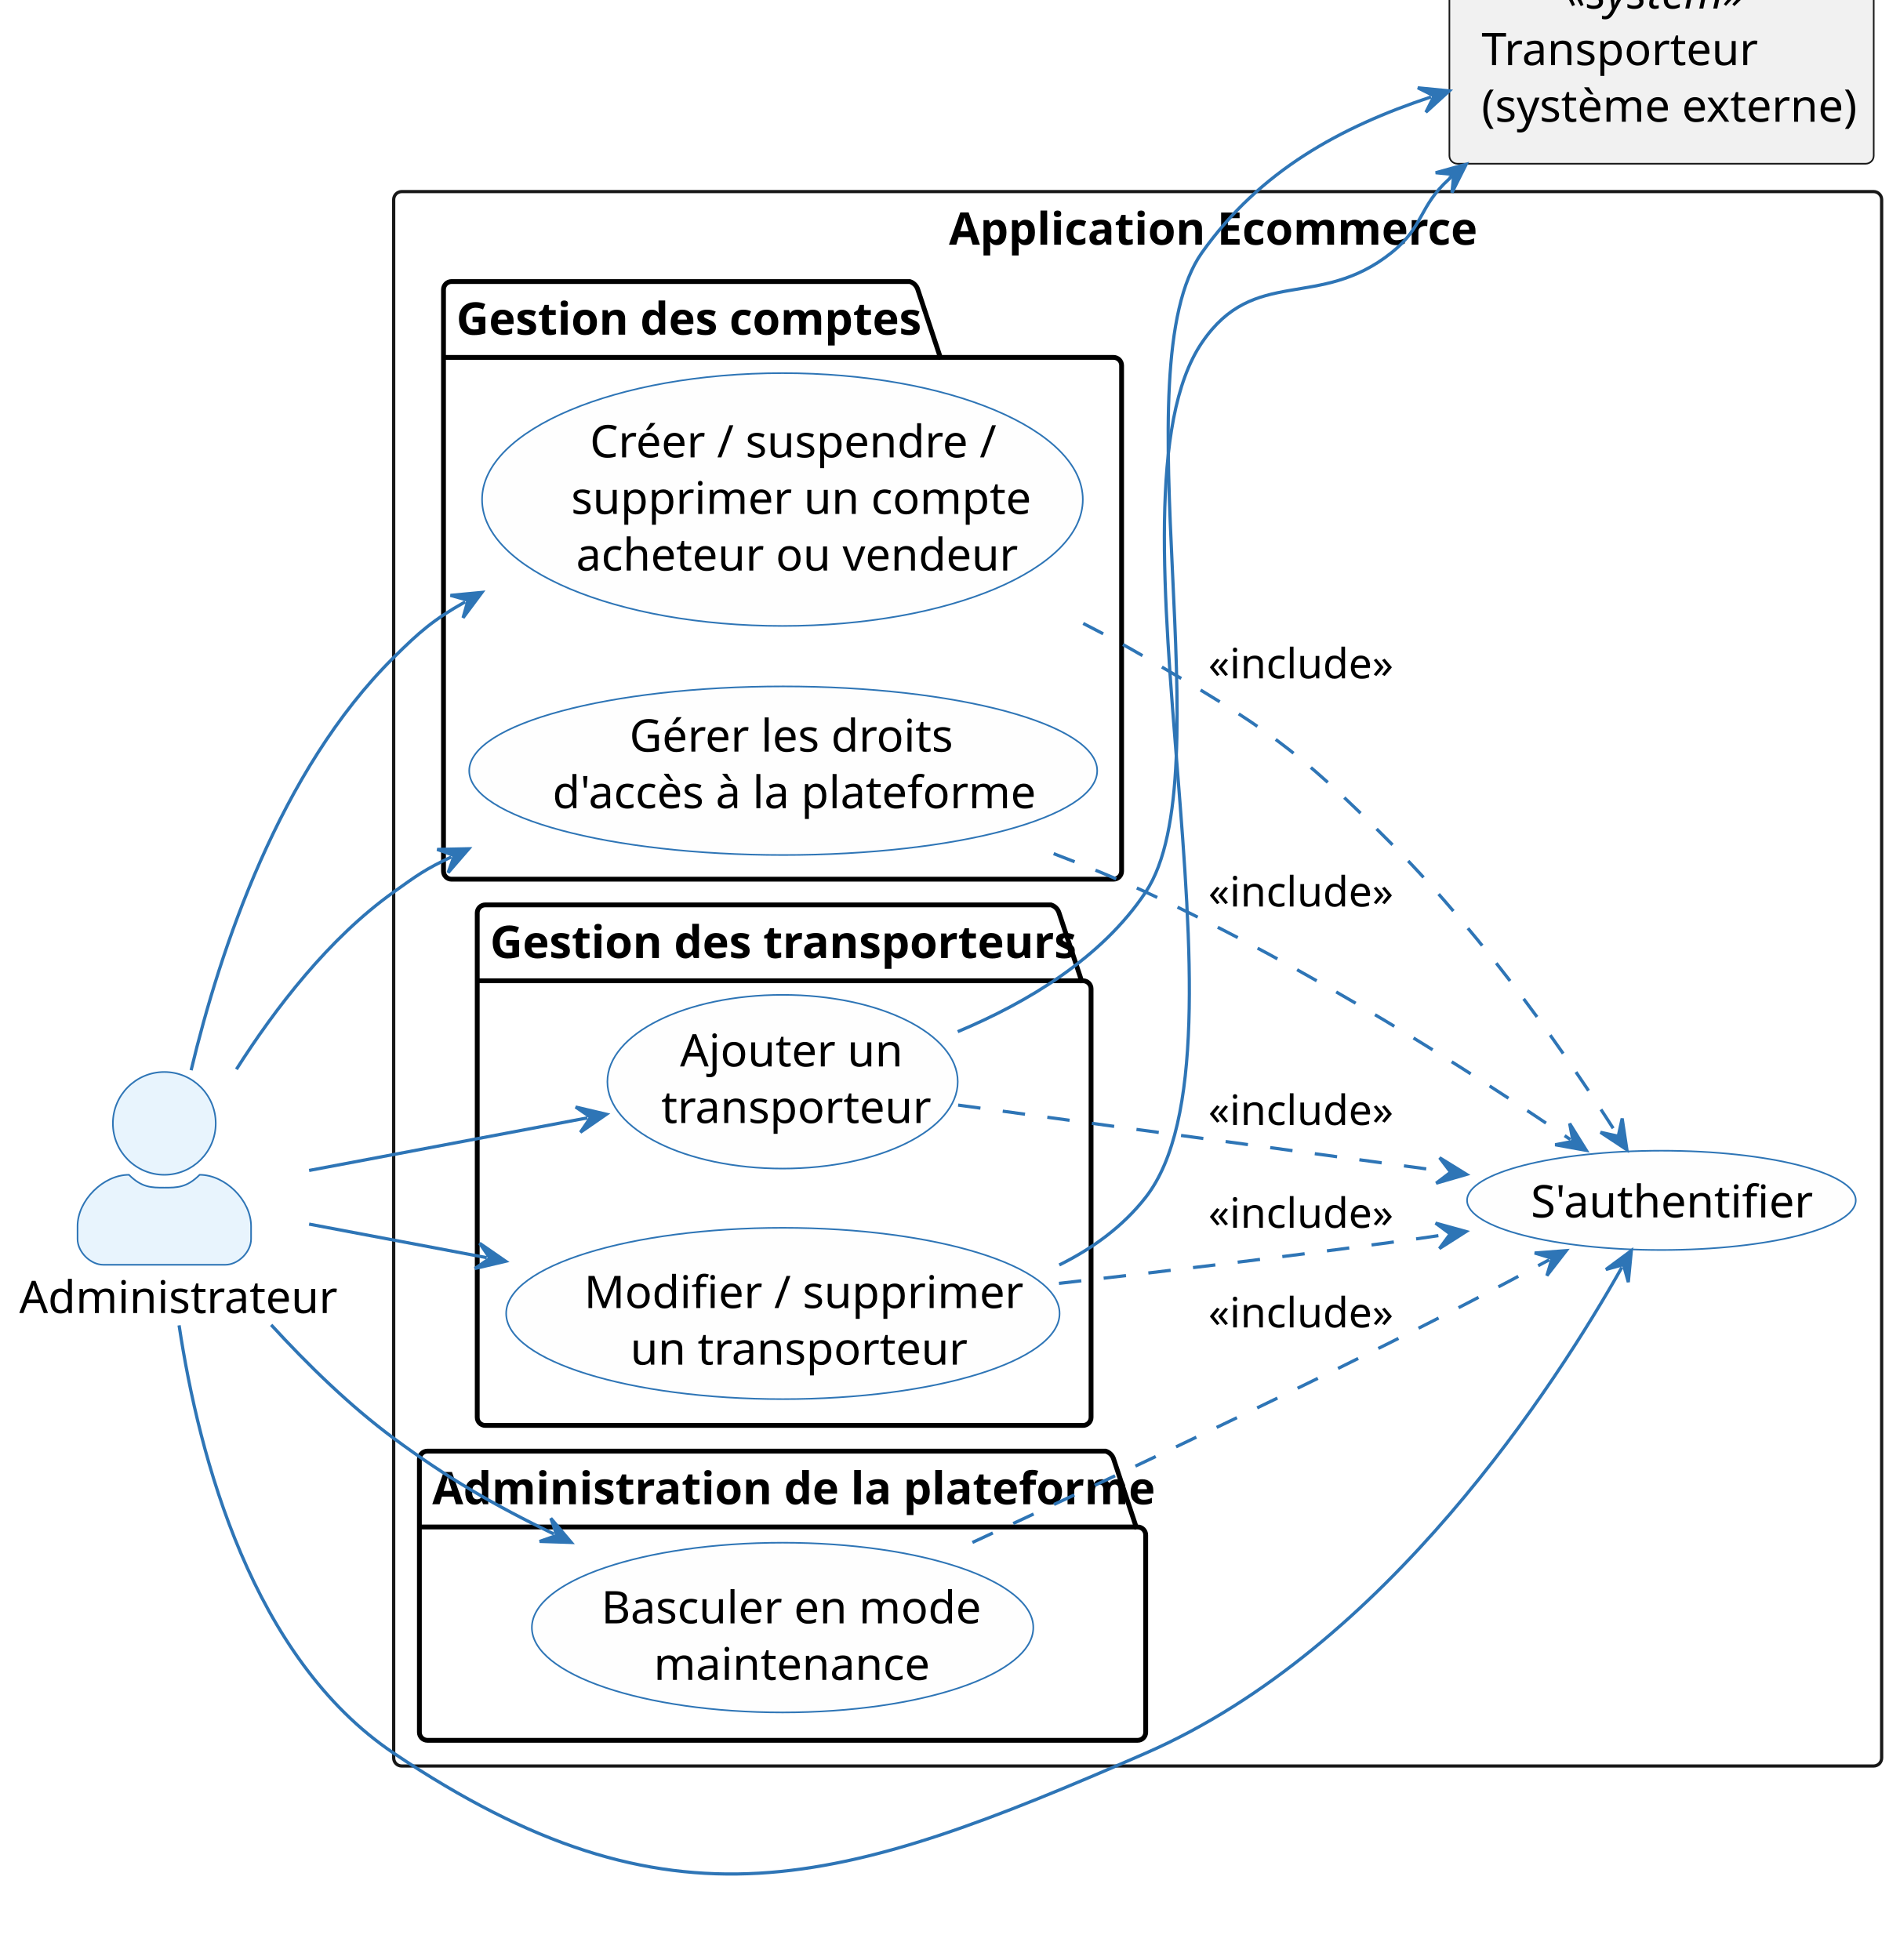
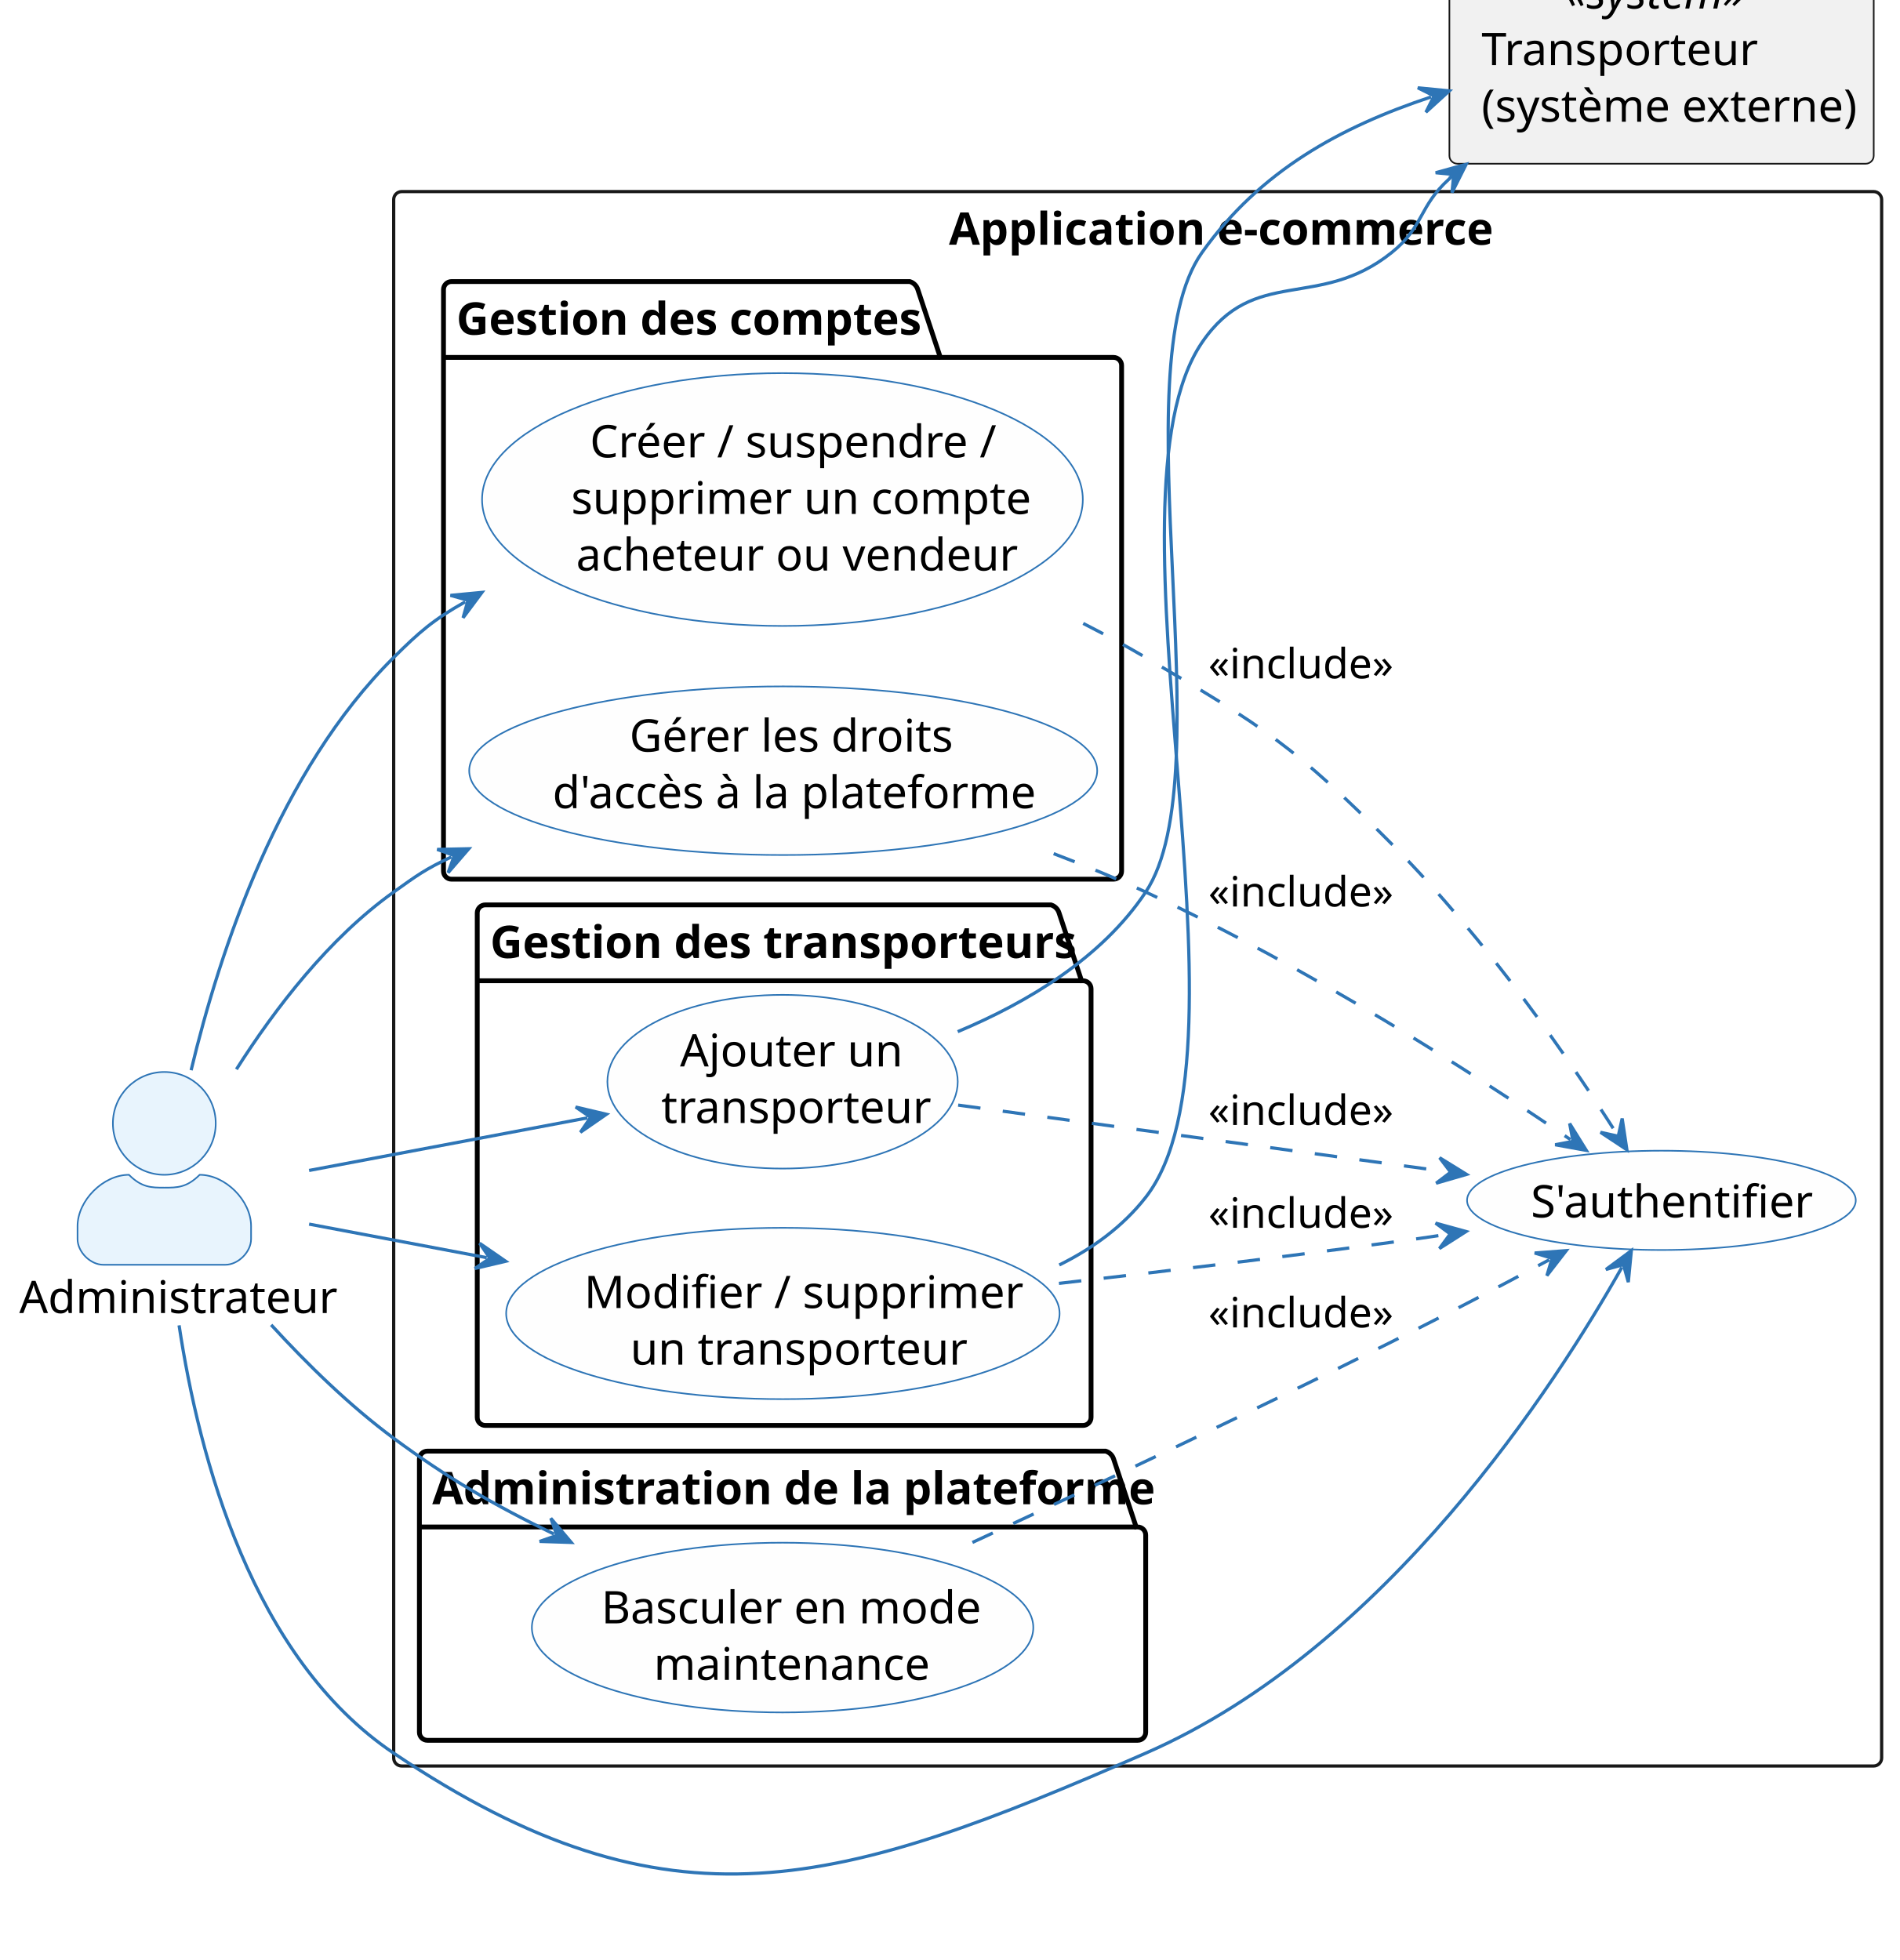
<svg xmlns="http://www.w3.org/2000/svg" contentStyleType="text/css" data-diagram-type="DESCRIPTION" height="610px" preserveAspectRatio="none" style="width:591px;height:610px;background:#FFFFFF;" version="1.1" viewBox="0 0 591 610" width="591px" zoomAndPan="magnify">
  <defs />
  <g>
-     <g class="cluster" data-qualified-name="Application Ecommerce" data-source-line="17" id="ent0004">
+     <g class="cluster" data-qualified-name="Application e-commerce" data-source-line="17" id="ent0004">
      <rect fill="none" height="490" rx="2.5" ry="2.5" style="stroke:#181818;stroke-width:1;" width="463" x="122.5" y="59.626" />
-       <text fill="#000000" font-family="sans-serif" font-size="14" font-weight="bold" lengthAdjust="spacing" textLength="117.441" x="295.279" y="76.159">Application Ecommerce</text>
+       <text fill="#000000" font-family="sans-serif" font-size="14" font-weight="bold" lengthAdjust="spacing" textLength="117.441" x="295.279" y="76.159">Application e-commerce</text>
    </g>
-     <g class="cluster" data-qualified-name="Application Ecommerce.Gestion des comptes" data-source-line="19" id="ent0006">
+     <g class="cluster" data-qualified-name="Application e-commerce.Gestion des comptes" data-source-line="19" id="ent0006">
      <path d="M140.5,87.626 L283.093,87.626 A3.75,3.75 0 0 1 285.593,90.126 L292.593,111.235 L346.5,111.235 A2.5,2.5 0 0 1 349,113.735 L349,271.126 A2.5,2.5 0 0 1 346.5,273.626 L140.5,273.626 A2.5,2.5 0 0 1 138,271.126 L138,90.126 A2.5,2.5 0 0 1 140.5,87.626" fill="none" style="stroke:#000000;stroke-width:1.5;" />
      <line style="stroke:#000000;stroke-width:1.5;" x1="138" x2="292.593" y1="111.235" y2="111.235" />
      <text fill="#000000" font-family="sans-serif" font-size="14" font-weight="bold" lengthAdjust="spacing" textLength="141.593" x="142" y="104.159">Gestion des comptes</text>
    </g>
-     <g class="cluster" data-qualified-name="Application Ecommerce.Gestion des transporteurs" data-source-line="23" id="ent0009">
+     <g class="cluster" data-qualified-name="Application e-commerce.Gestion des transporteurs" data-source-line="23" id="ent0009">
      <path d="M151,281.626 L327.041,281.626 A3.75,3.75 0 0 1 329.541,284.126 L336.541,305.235 L337,305.235 A2.5,2.5 0 0 1 339.5,307.735 L339.5,441.126 A2.5,2.5 0 0 1 337,443.626 L151,443.626 A2.5,2.5 0 0 1 148.5,441.126 L148.5,284.126 A2.5,2.5 0 0 1 151,281.626" fill="none" style="stroke:#000000;stroke-width:1.5;" />
      <line style="stroke:#000000;stroke-width:1.5;" x1="148.5" x2="336.541" y1="305.235" y2="305.235" />
      <text fill="#000000" font-family="sans-serif" font-size="14" font-weight="bold" lengthAdjust="spacing" textLength="175.041" x="152.5" y="298.159">Gestion des transporteurs</text>
    </g>
-     <g class="cluster" data-qualified-name="Application Ecommerce.Administration de la plateforme" data-source-line="27" id="ent0012">
+     <g class="cluster" data-qualified-name="Application e-commerce.Administration de la plateforme" data-source-line="27" id="ent0012">
      <path d="M133,451.626 L344.034,451.626 A3.75,3.75 0 0 1 346.534,454.126 L353.534,475.235 L354,475.235 A2.5,2.5 0 0 1 356.5,477.735 L356.5,539.126 A2.5,2.5 0 0 1 354,541.626 L133,541.626 A2.5,2.5 0 0 1 130.5,539.126 L130.5,454.126 A2.5,2.5 0 0 1 133,451.626" fill="none" style="stroke:#000000;stroke-width:1.5;" />
      <line style="stroke:#000000;stroke-width:1.5;" x1="130.5" x2="353.534" y1="475.235" y2="475.235" />
      <text fill="#000000" font-family="sans-serif" font-size="14" font-weight="bold" lengthAdjust="spacing" textLength="210.034" x="134.5" y="468.159">Administration de la plateforme</text>
    </g>
    <g class="entity" data-qualified-name="Admin" data-source-line="14" id="ent0002">
      <ellipse cx="51.127" cy="349.626" fill="#E8F4FD" rx="16" ry="16" style="stroke:#2E75B6;stroke-width:0.5;" />
      <path d="M51.127,369.626 C55.127,369.626 58.127,369.626 62.127,365.626 C70.127,365.626 78.127,373.626 78.127,381.626 L78.127,385.626 C78.127,389.626 74.127,393.626 70.127,393.626 L32.127,393.626 C28.127,393.626 24.127,389.626 24.127,385.626 L24.127,381.626 C24.127,373.626 32.127,365.626 40.127,365.626 C44.127,369.626 47.127,369.626 51.127,369.626" fill="#E8F4FD" style="stroke:#2E75B6;stroke-width:0.5;" />
      <text fill="#000000" font-family="sans-serif" font-size="14" lengthAdjust="spacing" textLength="90.255" x="6" y="408.659">Administrateur</text>
    </g>
    <g class="entity" data-qualified-name="Carrier" data-source-line="15" id="ent0003">
      <rect fill="#F1F1F1" height="72.828" rx="2.5" ry="2.5" style="stroke:#181818;stroke-width:0.5;" width="132.034" x="451" y="-21.874" />
      <text fill="#000000" font-family="sans-serif" font-size="14" font-style="italic" lengthAdjust="spacing" textLength="59.91" x="487.062" y="2.659">«system»</text>
      <text fill="#000000" font-family="sans-serif" font-size="14" lengthAdjust="spacing" textLength="80.144" x="461" y="20.268">Transporteur</text>
      <text fill="#000000" font-family="sans-serif" font-size="14" lengthAdjust="spacing" textLength="112.034" x="461" y="37.878">(système externe)</text>
    </g>
-     <g class="entity" data-qualified-name="Application Ecommerce.UC_A0" data-source-line="18" id="ent0005">
+     <g class="entity" data-qualified-name="Application e-commerce.UC_A0" data-source-line="18" id="ent0005">
      <ellipse cx="516.973" cy="373.577" fill="#FEFEFE" rx="60.473" ry="15.452" style="stroke:#2E75B6;stroke-width:0.5;" />
      <text fill="#000000" font-family="sans-serif" font-size="14" lengthAdjust="spacing" textLength="81.279" x="476.334" y="378.882">S'authentifier</text>
    </g>
-     <g class="entity" data-qualified-name="Application Ecommerce.Gestion des comptes.UC_A1" data-source-line="20" id="ent0007">
+     <g class="entity" data-qualified-name="Application e-commerce.Gestion des comptes.UC_A1" data-source-line="20" id="ent0007">
      <ellipse cx="243.466" cy="155.468" fill="#FEFEFE" rx="93.466" ry="39.343" style="stroke:#2E75B6;stroke-width:0.5;" />
      <text fill="#000000" font-family="sans-serif" font-size="14" lengthAdjust="spacing" textLength="119.834" x="183.549" y="142.349">Créer / suspendre /</text>
      <text fill="#000000" font-family="sans-serif" font-size="14" lengthAdjust="spacing" textLength="131.503" x="177.714" y="159.958">supprimer un compte</text>
      <text fill="#000000" font-family="sans-serif" font-size="14" lengthAdjust="spacing" textLength="128.427" x="179.252" y="177.568">acheteur ou vendeur</text>
    </g>
-     <g class="entity" data-qualified-name="Application Ecommerce.Gestion des comptes.UC_A1b" data-source-line="21" id="ent0008">
+     <g class="entity" data-qualified-name="Application e-commerce.Gestion des comptes.UC_A1b" data-source-line="21" id="ent0008">
      <ellipse cx="243.705" cy="239.864" fill="#FEFEFE" rx="97.705" ry="26.239" style="stroke:#2E75B6;stroke-width:0.5;" />
      <text fill="#000000" font-family="sans-serif" font-size="14" lengthAdjust="spacing" textLength="95.696" x="195.857" y="233.919">Gérer les droits</text>
      <text fill="#000000" font-family="sans-serif" font-size="14" lengthAdjust="spacing" textLength="143.527" x="171.941" y="251.529">d'accès à la plateforme</text>
    </g>
-     <g class="entity" data-qualified-name="Application Ecommerce.Gestion des transporteurs.UC_A2a" data-source-line="24" id="ent0010">
+     <g class="entity" data-qualified-name="Application e-commerce.Gestion des transporteurs.UC_A2a" data-source-line="24" id="ent0010">
      <ellipse cx="243.507" cy="336.658" fill="#FEFEFE" rx="54.507" ry="27.032" style="stroke:#2E75B6;stroke-width:0.5;" />
      <text fill="#000000" font-family="sans-serif" font-size="14" lengthAdjust="spacing" textLength="63.82" x="211.597" y="331.903">Ajouter un</text>
      <text fill="#000000" font-family="sans-serif" font-size="14" lengthAdjust="spacing" textLength="75.482" x="205.766" y="349.512">transporteur</text>
    </g>
-     <g class="entity" data-qualified-name="Application Ecommerce.Gestion des transporteurs.UC_A2b" data-source-line="25" id="ent0011">
+     <g class="entity" data-qualified-name="Application e-commerce.Gestion des transporteurs.UC_A2b" data-source-line="25" id="ent0011">
      <ellipse cx="243.6" cy="408.785" fill="#FEFEFE" rx="86.1" ry="26.659" style="stroke:#2E75B6;stroke-width:0.5;" />
      <text fill="#000000" font-family="sans-serif" font-size="14" lengthAdjust="spacing" textLength="123.703" x="181.748" y="407.094">Modifier / supprimer</text>
      <text fill="#000000" font-family="sans-serif" font-size="14" lengthAdjust="spacing" textLength="94.944" x="196.128" y="424.703">un transporteur</text>
    </g>
-     <g class="entity" data-qualified-name="Application Ecommerce.Administration de la plateforme.UC_A3" data-source-line="28" id="ent0013">
+     <g class="entity" data-qualified-name="Application e-commerce.Administration de la plateforme.UC_A3" data-source-line="28" id="ent0013">
      <ellipse cx="243.513" cy="506.538" fill="#FEFEFE" rx="78.013" ry="26.412" style="stroke:#2E75B6;stroke-width:0.5;" />
      <text fill="#000000" font-family="sans-serif" font-size="14" lengthAdjust="spacing" textLength="112.841" x="187.093" y="505.219">Basculer en mode</text>
      <text fill="#000000" font-family="sans-serif" font-size="14" lengthAdjust="spacing" textLength="80.165" x="203.431" y="522.828">maintenance</text>
    </g>
    <g class="link" data-entity-1="ent0002" data-entity-2="ent0005" data-link-type="dependency" id="lnk14">
      <polygon fill="#2E75B6" points="507.617,389.23,499.705,395.095,505.156,393.582,506.669,399.033,507.617,389.23" style="stroke:#2E75B6;stroke-width:1;" />
      <path d="M55.725,412.475 C61.941,453.678 78.494,516.039 122.5,545.626 C208.807,603.653 261.183,587.228 356.5,545.626 C431.708,512.8 484.385,430.311 504.663,394.452" fill="none" style="stroke:#2E75B6;stroke-width:1;" />
    </g>
    <g class="link" data-entity-1="ent0002" data-entity-2="ent0007" data-link-type="dependency" id="lnk15">
      <polygon fill="#2E75B6" points="149.974,184.368,140.169,185.297,145.617,186.82,144.094,192.268,149.974,184.368" style="stroke:#2E75B6;stroke-width:1;" />
      <path d="M59.473,333.077 C68.459,295.546 86.991,239.793 122.5,204.626 C130.494,196.708 134.715,192.957 144.746,187.311" fill="none" style="stroke:#2E75B6;stroke-width:1;" />
    </g>
    <g class="link" data-entity-1="ent0002" data-entity-2="ent0008" data-link-type="dependency" id="lnk16">
      <polygon fill="#2E75B6" points="145.878,264.149,136.031,264.356,141.353,266.275,139.434,271.597,145.878,264.149" style="stroke:#2E75B6;stroke-width:1;" />
      <path d="M73.561,332.795 C85.689,313.705 102.434,291.936 122.5,277.626 C129.706,272.487 132.204,270.575 140.448,266.701" fill="none" style="stroke:#2E75B6;stroke-width:1;" />
    </g>
    <g class="link" data-entity-1="ent0002" data-entity-2="ent0010" data-link-type="dependency" id="lnk17">
      <polygon fill="#2E75B6" points="188.706,346.791,179.12,344.532,183.793,347.72,180.605,352.393,188.706,346.791" style="stroke:#2E75B6;stroke-width:1;" />
      <path d="M96.183,364.276 C123.772,359.063 153.579,353.43 182.81,347.906" fill="none" style="stroke:#2E75B6;stroke-width:1;" />
    </g>
    <g class="link" data-entity-1="ent0002" data-entity-2="ent0011" data-link-type="dependency" id="lnk18">
      <polygon fill="#2E75B6" points="157.349,392.534,149.248,386.933,152.436,391.606,147.762,394.793,157.349,392.534" style="stroke:#2E75B6;stroke-width:1;" />
      <path d="M96.183,380.975 C114.429,384.423 130.328,387.428 151.453,391.42" fill="none" style="stroke:#2E75B6;stroke-width:1;" />
    </g>
    <g class="link" data-entity-1="ent0002" data-entity-2="ent0013" data-link-type="dependency" id="lnk19">
      <polygon fill="#2E75B6" points="177.759,480.043,171.399,472.523,173.258,477.866,167.915,479.725,177.759,480.043" style="stroke:#2E75B6;stroke-width:1;" />
      <path d="M84.382,412.331 C95.621,424.603 108.849,437.533 122.5,447.626 C139.301,460.047 153.719,468.414 172.357,477.43" fill="none" style="stroke:#2E75B6;stroke-width:1;" />
    </g>
    <g class="link" data-entity-1="ent0007" data-entity-2="ent0005" data-link-type="dependency" id="lnk20">
      <polygon fill="#2E75B6" points="506.229,357.834,504.761,348.095,503.54,353.618,498.016,352.397,506.229,357.834" style="stroke:#2E75B6;stroke-width:1;" />
      <path d="M337.056,194.024 C343.729,197.428 350.276,200.974 356.5,204.626 C393.301,226.216 402.93,232.355 433,262.626 C463.355,293.183 488.613,330.218 503.002,352.776" fill="none" style="stroke:#2E75B6;stroke-width:1;stroke-dasharray:7,7;" />
      <text fill="#000000" font-family="sans-serif" font-size="13" lengthAdjust="spacing" textLength="55.656" x="376" y="211.121">«include»</text>
    </g>
    <g class="link" data-entity-1="ent0008" data-entity-2="ent0005" data-link-type="dependency" id="lnk21">
      <polygon fill="#2E75B6" points="493.61,358.025,488.416,349.657,489.475,355.214,483.918,356.272,493.61,358.025" style="stroke:#2E75B6;stroke-width:1;" />
      <path d="M327.86,265.675 C337.637,269.385 347.373,273.391 356.5,277.626 C407.805,301.432 458.539,334.178 488.648,354.651" fill="none" style="stroke:#2E75B6;stroke-width:1;stroke-dasharray:7,7;" />
      <text fill="#000000" font-family="sans-serif" font-size="13" lengthAdjust="spacing" textLength="55.656" x="376" y="282.121">«include»</text>
    </g>
    <g class="link" data-entity-1="ent0010" data-entity-2="ent0005" data-link-type="dependency" id="lnk22">
      <polygon fill="#2E75B6" points="456.337,365.495,447.959,360.316,451.383,364.82,446.879,368.243,456.337,365.495" style="stroke:#2E75B6;stroke-width:1;" />
      <path d="M298.14,343.936 C343.728,350.149 403.162,358.248 450.392,364.685" fill="none" style="stroke:#2E75B6;stroke-width:1;stroke-dasharray:7,7;" />
      <text fill="#000000" font-family="sans-serif" font-size="13" lengthAdjust="spacing" textLength="55.656" x="376" y="350.121">«include»</text>
    </g>
    <g class="link" data-entity-1="ent0011" data-entity-2="ent0005" data-link-type="dependency" id="lnk23">
      <polygon fill="#2E75B6" points="456.198,383.279,446.703,380.664,451.254,384.024,447.894,388.575,456.198,383.279" style="stroke:#2E75B6;stroke-width:1;" />
      <path d="M329.51,399.42 C361.934,395.721 399.213,391.241 433,386.626 C440.515,385.599 442.468,385.347 450.265,384.172" fill="none" style="stroke:#2E75B6;stroke-width:1;stroke-dasharray:7,7;" />
      <text fill="#000000" font-family="sans-serif" font-size="13" lengthAdjust="spacing" textLength="55.656" x="376" y="382.121">«include»</text>
    </g>
    <g class="link" data-entity-1="ent0013" data-entity-2="ent0005" data-link-type="dependency" id="lnk24">
      <polygon fill="#2E75B6" points="487.361,389.228,477.54,389.97,482.958,391.597,481.331,397.015,487.361,389.228" style="stroke:#2E75B6;stroke-width:1;" />
      <path d="M302.584,480.048 C340.025,462.708 389.639,439.341 433,417.626 C451.228,408.497 466.161,400.636 482.077,392.071" fill="none" style="stroke:#2E75B6;stroke-width:1;stroke-dasharray:7,7;" />
      <text fill="#000000" font-family="sans-serif" font-size="13" lengthAdjust="spacing" textLength="55.656" x="376" y="413.121">«include»</text>
    </g>
    <g class="link" data-entity-1="ent0010" data-entity-2="ent0003" data-link-type="dependency" id="lnk25">
      <polygon fill="#2E75B6" points="450.974,28.288,441.173,27.325,446.229,29.862,443.691,34.918,450.974,28.288" style="stroke:#2E75B6;stroke-width:1;" />
      <path d="M298.008,321.079 C319.729,311.977 342.87,298.122 356.5,277.626 C381.082,240.66 348.295,114.82 374,78.626 C392.084,53.162 417.06,39.536 445.279,30.177" fill="none" style="stroke:#2E75B6;stroke-width:1;" />
    </g>
    <g class="link" data-entity-1="ent0011" data-entity-2="ent0003" data-link-type="dependency" id="lnk26">
      <polygon fill="#2E75B6" points="456.223,51.131,446.73,53.757,452.36,54.307,451.81,59.937,456.223,51.131" style="stroke:#2E75B6;stroke-width:1;" />
      <path d="M329.606,393.686 C339.978,388.558 349.4,381.723 356.5,372.626 C392.949,325.927 340.713,155.628 374,106.626 C390.31,82.616 410.338,96.762 433,78.626 C443.135,70.515 441.368,64.328 451,55.626 C452.683,54.105 449.794,56.416 451.588,54.942" fill="none" style="stroke:#2E75B6;stroke-width:1;" />
    </g>
  </g>
</svg>
